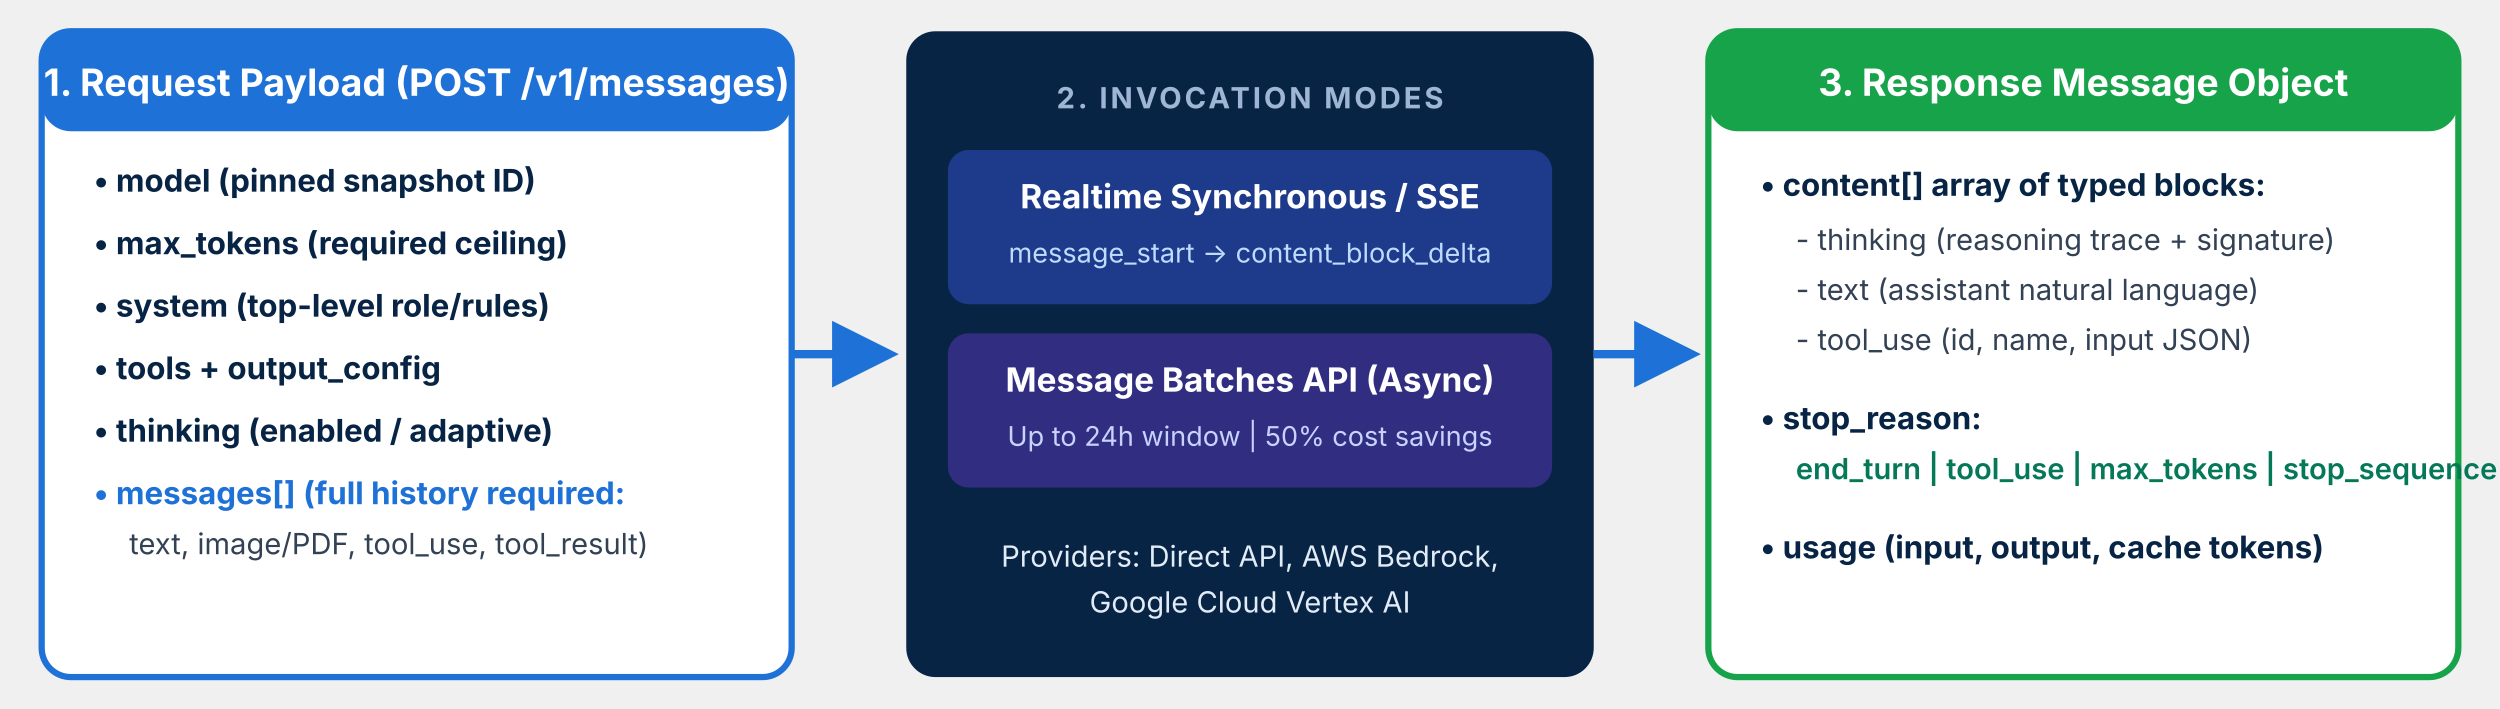
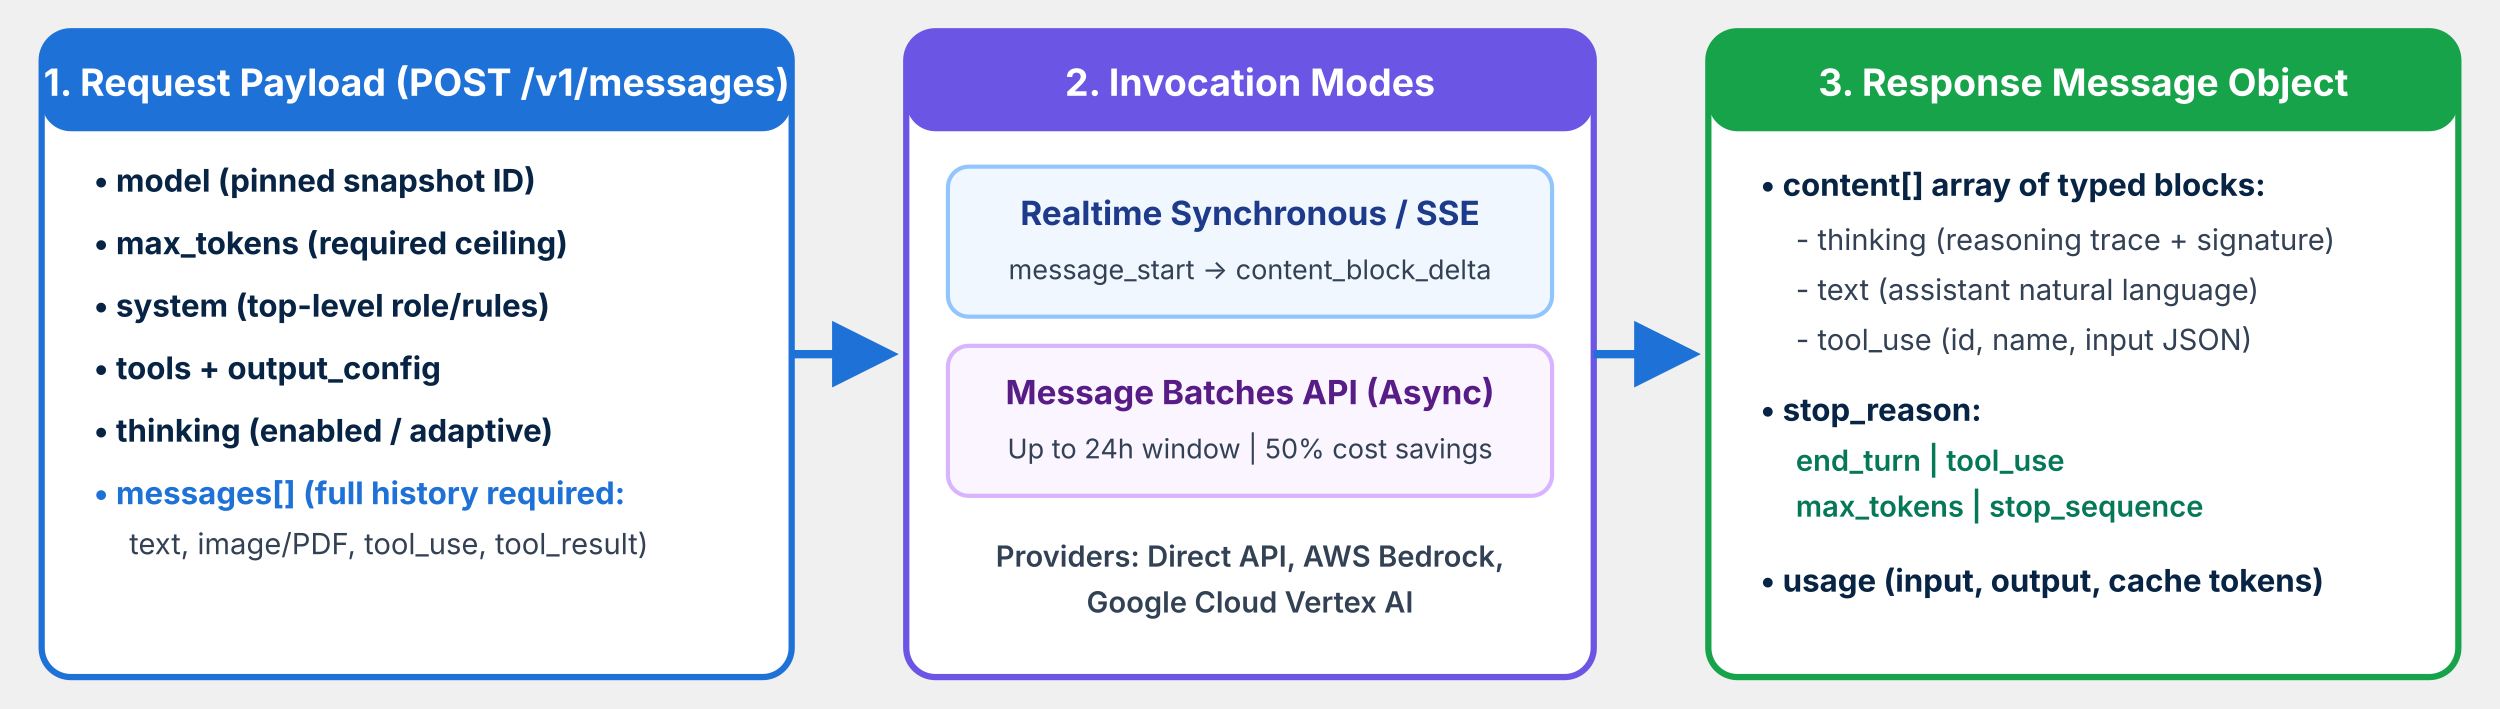
<svg xmlns="http://www.w3.org/2000/svg" viewBox="0 0 1200 340" width="1200" height="340" role="img" aria-label="Claude Messages API Stateless Request and Response Mechanics">
  <defs>
    <marker id="arr-m1" viewBox="0 0 10 10" refX="8" refY="5" markerWidth="8" markerHeight="8" orient="auto-start-reverse">
      <path d="M 0 0 L 10 5 L 0 10 z" fill="#1e71d6" />
    </marker>
  </defs>
  <rect x="20" y="15" width="360" height="310" rx="14" fill="#ffffff" stroke="#1e71d6" stroke-width="3" />
  <rect x="20" y="15" width="360" height="48" rx="14" fill="#1e71d6" />
  <text x="200" y="46" text-anchor="middle" fill="#ffffff" font-family="Inter, system-ui, sans-serif" font-size="18" font-weight="700">1. Request Payload (POST /v1/messages)</text>
  <text x="45" y="92" fill="#082445" font-family="Inter, system-ui, sans-serif" font-size="15" font-weight="700">• model (pinned snapshot ID)</text>
  <text x="45" y="122" fill="#082445" font-family="Inter, system-ui, sans-serif" font-size="15" font-weight="700">• max_tokens (required ceiling)</text>
  <text x="45" y="152" fill="#082445" font-family="Inter, system-ui, sans-serif" font-size="15" font-weight="700">• system (top-level role/rules)</text>
  <text x="45" y="182" fill="#082445" font-family="Inter, system-ui, sans-serif" font-size="15" font-weight="700">• tools + output_config</text>
  <text x="45" y="212" fill="#082445" font-family="Inter, system-ui, sans-serif" font-size="15" font-weight="700">• thinking (enabled / adaptive)</text>
  <text x="45" y="242" fill="#1e71d6" font-family="Inter, system-ui, sans-serif" font-size="15" font-weight="700">• messages[] (full history required:</text>
  <text x="62" y="266" fill="#334155" font-family="Inter, system-ui, sans-serif" font-size="14">text, image/PDF, tool_use, tool_result)</text>
  <line x1="380" y1="170" x2="425" y2="170" stroke="#1e71d6" stroke-width="4" marker-end="url(#arr-m1)" />
-   <rect x="435" y="15" width="330" height="310" rx="14" fill="#082445" />
-   <text x="600" y="52" text-anchor="middle" fill="#9eb6d4" font-family="Inter, system-ui, sans-serif" font-size="14" font-weight="700" letter-spacing="1.4">2. INVOCATION MODES</text>
-   <rect x="455" y="72" width="290" height="74" rx="10" fill="#1e3a8a" />
-   <text x="600" y="100" text-anchor="middle" fill="#ffffff" font-family="Inter, system-ui, sans-serif" font-size="16" font-weight="700">Realtime Synchronous / SSE</text>
-   <text x="600" y="126" text-anchor="middle" fill="#bfdbfe" font-family="Inter, system-ui, sans-serif" font-size="13">message_start -&gt; content_block_delta</text>
-   <rect x="455" y="160" width="290" height="74" rx="10" fill="#312e81" />
-   <text x="600" y="188" text-anchor="middle" fill="#ffffff" font-family="Inter, system-ui, sans-serif" font-size="16" font-weight="700">Message Batches API (Async)</text>
-   <text x="600" y="214" text-anchor="middle" fill="#c7d2fe" font-family="Inter, system-ui, sans-serif" font-size="13">Up to 24h window | 50% cost savings</text>
-   <text x="600" y="272" text-anchor="middle" fill="#e2ecf7" font-family="Inter, system-ui, sans-serif" font-size="14">Providers: Direct API, AWS Bedrock,</text>
-   <text x="600" y="294" text-anchor="middle" fill="#e2ecf7" font-family="Inter, system-ui, sans-serif" font-size="14">Google Cloud Vertex AI</text>
+   <rect x="435" y="15" width="330" height="310" rx="14" fill="#ffffff" stroke="#6a55e4" stroke-width="3" />
+   <rect x="435" y="15" width="330" height="48" rx="14" fill="#6a55e4" />
+   <text x="600" y="46" text-anchor="middle" fill="#ffffff" font-family="Inter, system-ui, sans-serif" font-size="18" font-weight="700">2. Invocation Modes</text>
+   <rect x="455" y="80" width="290" height="72" rx="10" fill="#f0f7ff" stroke="#93c5fd" stroke-width="2" />
+   <text x="600" y="108" text-anchor="middle" fill="#1e3a8a" font-family="Inter, system-ui, sans-serif" font-size="16" font-weight="700">Realtime Synchronous / SSE</text>
+   <text x="600" y="134" text-anchor="middle" fill="#334155" font-family="Inter, system-ui, sans-serif" font-size="13">message_start -&gt; content_block_delta</text>
+   <rect x="455" y="166" width="290" height="72" rx="10" fill="#faf5ff" stroke="#d8b4fe" stroke-width="2" />
+   <text x="600" y="194" text-anchor="middle" fill="#581c87" font-family="Inter, system-ui, sans-serif" font-size="16" font-weight="700">Message Batches API (Async)</text>
+   <text x="600" y="220" text-anchor="middle" fill="#334155" font-family="Inter, system-ui, sans-serif" font-size="13">Up to 24h window | 50% cost savings</text>
+   <text x="600" y="272" text-anchor="middle" fill="#334155" font-family="Inter, system-ui, sans-serif" font-size="14" font-weight="600">Providers: Direct API, AWS Bedrock,</text>
+   <text x="600" y="294" text-anchor="middle" fill="#334155" font-family="Inter, system-ui, sans-serif" font-size="14" font-weight="600">Google Cloud Vertex AI</text>
  <line x1="765" y1="170" x2="810" y2="170" stroke="#1e71d6" stroke-width="4" marker-end="url(#arr-m1)" />
  <rect x="820" y="15" width="360" height="310" rx="14" fill="#ffffff" stroke="#16a34a" stroke-width="3" />
  <rect x="820" y="15" width="360" height="48" rx="14" fill="#16a34a" />
  <text x="1000" y="46" text-anchor="middle" fill="#ffffff" font-family="Inter, system-ui, sans-serif" font-size="18" font-weight="700">3. Response Message Object</text>
  <text x="845" y="94" fill="#082445" font-family="Inter, system-ui, sans-serif" font-size="15" font-weight="700">• content[] array of typed blocks:</text>
  <text x="862" y="120" fill="#334155" font-family="Inter, system-ui, sans-serif" font-size="14">- thinking (reasoning trace + signature)</text>
  <text x="862" y="144" fill="#334155" font-family="Inter, system-ui, sans-serif" font-size="14">- text (assistant natural language)</text>
  <text x="862" y="168" fill="#334155" font-family="Inter, system-ui, sans-serif" font-size="14">- tool_use (id, name, input JSON)</text>
-   <text x="845" y="206" fill="#082445" font-family="Inter, system-ui, sans-serif" font-size="15" font-weight="700">• stop_reason:</text>
-   <text x="862" y="230" fill="#047857" font-family="Inter, system-ui, sans-serif" font-size="14" font-weight="600">end_turn | tool_use | max_tokens | stop_sequence</text>
-   <text x="845" y="268" fill="#082445" font-family="Inter, system-ui, sans-serif" font-size="15" font-weight="700">• usage (input, output, cache tokens)</text>
+   <text x="845" y="202" fill="#082445" font-family="Inter, system-ui, sans-serif" font-size="15" font-weight="700">• stop_reason:</text>
+   <text x="862" y="226" fill="#047857" font-family="Inter, system-ui, sans-serif" font-size="14" font-weight="600">end_turn | tool_use</text>
+   <text x="862" y="248" fill="#047857" font-family="Inter, system-ui, sans-serif" font-size="14" font-weight="600">max_tokens | stop_sequence</text>
+   <text x="845" y="284" fill="#082445" font-family="Inter, system-ui, sans-serif" font-size="15" font-weight="700">• usage (input, output, cache tokens)</text>
</svg>
